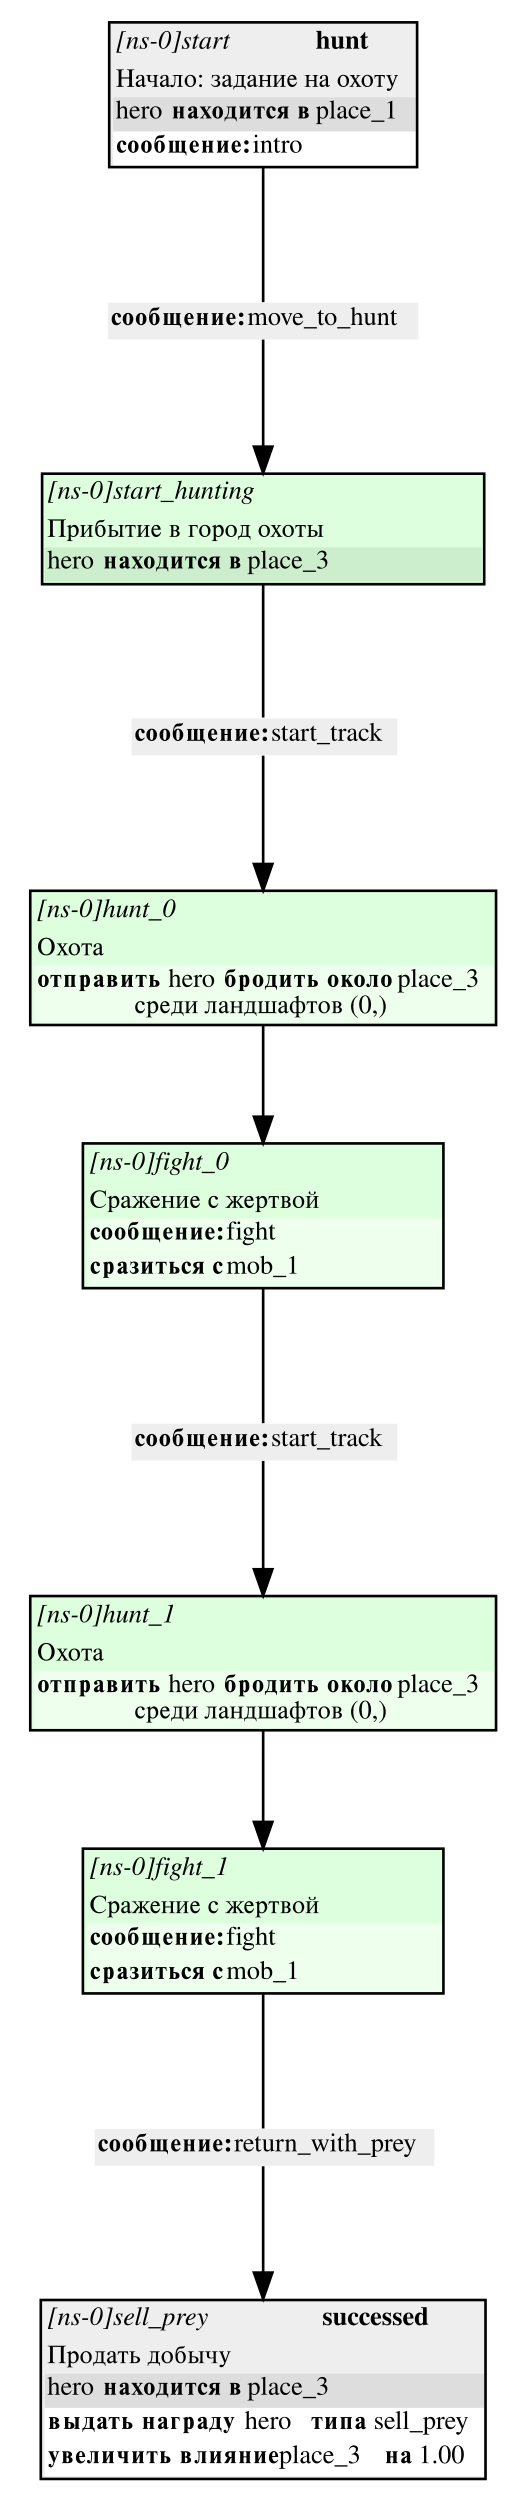
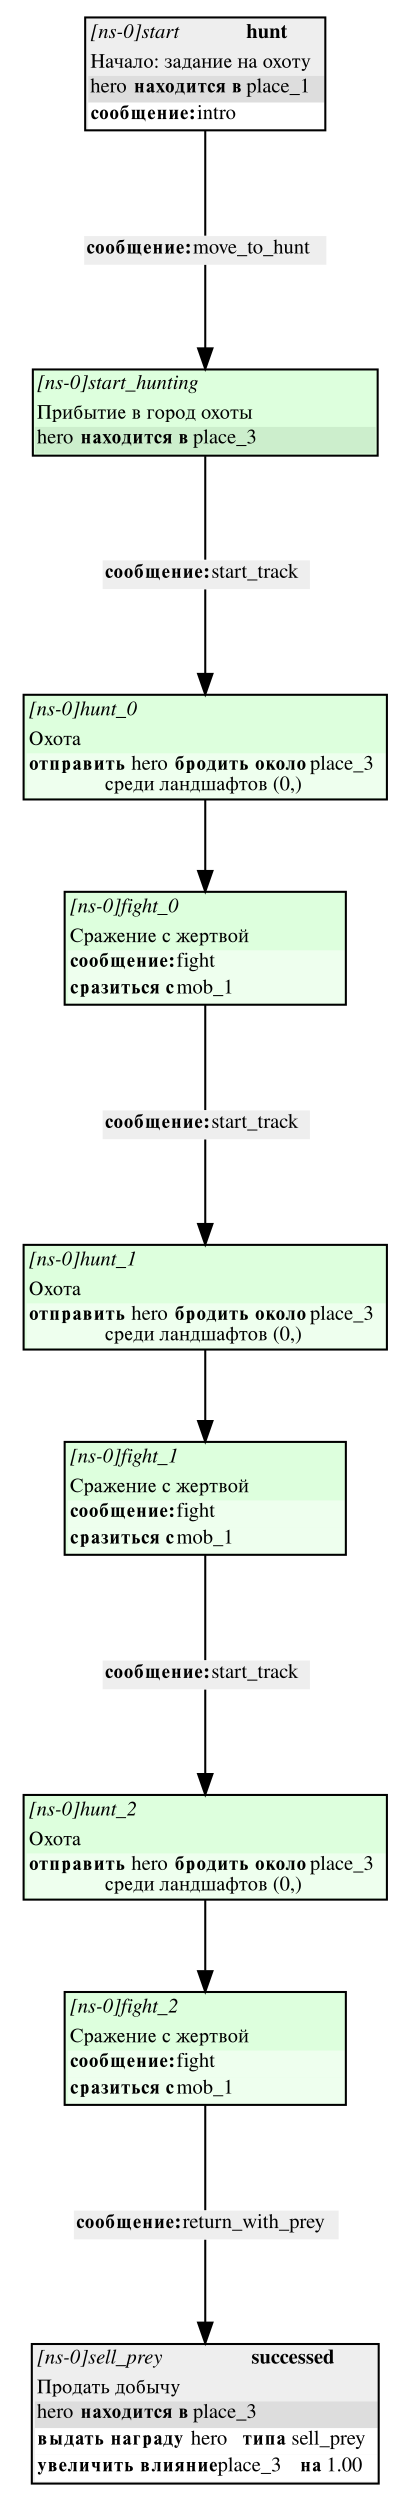
- <svg xmlns="http://www.w3.org/2000/svg" width="200pt" height="950pt" viewBox="0.00 0.00 200.00 950.00">
-   <g id="graph0" class="graph" transform="scale(1 1) rotate(0) translate(4 946)">
-     <polygon fill="white" stroke="white" points="-4,4 -4,-946 196,-946 196,4 -4,4" />
+ <svg xmlns="http://www.w3.org/2000/svg" width="200pt" height="1218pt" viewBox="0.00 0.00 200.00 1218.00">
+   <g id="graph0" class="graph" transform="scale(1 1) rotate(0) translate(4 1214)">
+     <polygon fill="white" stroke="white" points="-4,4 -4,-1214 196,-1214 196,4 -4,4" />
    <g id="node1" class="node">
-       <polygon fill="#eeeeee" stroke="none" points="37.5,-882.5 37.5,-937.5 154.5,-937.5 154.5,-882.5 37.5,-882.5" />
-       <text text-anchor="start" x="40" y="-927.5" font-family="Times,serif" font-style="italic" font-size="10.00">[ns-0]start</text>
-       <text text-anchor="start" x="116" y="-927.5" font-family="Times,serif" font-weight="bold" font-size="10.00">hunt</text>
-       <text text-anchor="start" x="40" y="-913" font-family="Times,serif" font-size="10.00">Начало: задание на охоту</text>
-       <polygon fill="#dddddd" stroke="none" points="39,-896 39,-909 154,-909 154,-896 39,-896" />
-       <text text-anchor="start" x="40" y="-901" font-family="Times,serif" font-size="10.00">hero </text>
-       <text text-anchor="start" x="61" y="-901" font-family="Times,serif" font-weight="bold" font-size="10.00">находится в</text>
-       <text text-anchor="start" x="116" y="-901" font-family="Times,serif" font-size="10.00"> place_1</text>
-       <polygon fill="#ffffff" stroke="none" points="39,-883 39,-896 154,-896 154,-883 39,-883" />
-       <text text-anchor="start" x="40" y="-888" font-family="Times,serif" font-weight="bold" font-size="10.00">сообщение:</text>
-       <text text-anchor="start" x="92" y="-888" font-family="Times,serif" font-size="10.00"> intro</text>
-       <polygon fill="none" stroke="black" points="37.5,-882.5 37.5,-937.5 154.5,-937.5 154.5,-882.5 37.5,-882.5" />
+       <polygon fill="#ddffdd" stroke="none" points="27.5,-188.5 27.5,-243.5 164.5,-243.5 164.5,-188.5 27.5,-188.5" />
+       <text text-anchor="start" x="30" y="-233.5" font-family="Times,serif" font-style="italic" font-size="10.00">[ns-0]fight_2</text>
+       <text text-anchor="start" x="30" y="-219" font-family="Times,serif" font-size="10.00">Сражение с жертвой</text>
+       <polygon fill="#eeffee" stroke="none" points="29,-202 29,-215 164,-215 164,-202 29,-202" />
+       <text text-anchor="start" x="30" y="-207" font-family="Times,serif" font-weight="bold" font-size="10.00">сообщение:</text>
+       <text text-anchor="start" x="82" y="-207" font-family="Times,serif" font-size="10.00"> fight</text>
+       <polygon fill="#eeffee" stroke="none" points="29,-189 29,-202 164,-202 164,-189 29,-189" />
+       <text text-anchor="start" x="30" y="-194" font-family="Times,serif" font-weight="bold" font-size="10.00">сразиться с</text>
+       <text text-anchor="start" x="82" y="-194" font-family="Times,serif" font-size="10.00">  mob_1</text>
+       <polygon fill="none" stroke="black" points="27.5,-188.5 27.5,-243.5 164.5,-243.5 164.5,-188.5 27.5,-188.5" />
    </g>
-     <g id="node11" class="node">
-       <polygon fill="#eeeeee" stroke="none" points="37,-817 37,-831 155,-831 155,-817 37,-817" />
-       <text text-anchor="start" x="38" y="-822.5" font-family="Times,serif" font-weight="bold" font-size="10.00">сообщение:</text>
-       <text text-anchor="start" x="90" y="-822.5" font-family="Times,serif" font-size="10.00"> move_to_hunt</text>
+     <g id="node12" class="node">
+       <polygon fill="#eeeeee" stroke="none" points="32,-123 32,-137 161,-137 161,-123 32,-123" />
+       <text text-anchor="start" x="33" y="-128.5" font-family="Times,serif" font-weight="bold" font-size="10.00">сообщение:</text>
+       <text text-anchor="start" x="85" y="-128.5" font-family="Times,serif" font-size="10.00"> return_with_prey</text>
    </g>
-     <g id="edge9" class="edge">
-       <path fill="none" stroke="black" d="M96,-882.422C96,-864.349 96,-841.853 96,-831.177" />
+     <g id="edge8" class="edge">
+       <path fill="none" stroke="black" d="M96,-188.422C96,-170.349 96,-147.853 96,-137.177" />
    </g>
    <g id="node2" class="node">
+       <polygon fill="#eeeeee" stroke="none" points="37.5,-1150.5 37.5,-1205.5 154.5,-1205.5 154.5,-1150.5 37.5,-1150.5" />
+       <text text-anchor="start" x="40" y="-1195.5" font-family="Times,serif" font-style="italic" font-size="10.00">[ns-0]start</text>
+       <text text-anchor="start" x="116" y="-1195.5" font-family="Times,serif" font-weight="bold" font-size="10.00">hunt</text>
+       <text text-anchor="start" x="40" y="-1181" font-family="Times,serif" font-size="10.00">Начало: задание на охоту</text>
+       <polygon fill="#dddddd" stroke="none" points="39,-1164 39,-1177 154,-1177 154,-1164 39,-1164" />
+       <text text-anchor="start" x="40" y="-1169" font-family="Times,serif" font-size="10.00">hero </text>
+       <text text-anchor="start" x="61" y="-1169" font-family="Times,serif" font-weight="bold" font-size="10.00">находится в</text>
+       <text text-anchor="start" x="116" y="-1169" font-family="Times,serif" font-size="10.00"> place_1</text>
+       <polygon fill="#ffffff" stroke="none" points="39,-1151 39,-1164 154,-1164 154,-1151 39,-1151" />
+       <text text-anchor="start" x="40" y="-1156" font-family="Times,serif" font-weight="bold" font-size="10.00">сообщение:</text>
+       <text text-anchor="start" x="92" y="-1156" font-family="Times,serif" font-size="10.00"> intro</text>
+       <polygon fill="none" stroke="black" points="37.5,-1150.5 37.5,-1205.5 154.5,-1205.5 154.5,-1150.5 37.5,-1150.5" />
+     </g>
+     <g id="node14" class="node">
+       <polygon fill="#eeeeee" stroke="none" points="37,-1085 37,-1099 155,-1099 155,-1085 37,-1085" />
+       <text text-anchor="start" x="38" y="-1090.5" font-family="Times,serif" font-weight="bold" font-size="10.00">сообщение:</text>
+       <text text-anchor="start" x="90" y="-1090.5" font-family="Times,serif" font-size="10.00"> move_to_hunt</text>
+     </g>
+     <g id="edge12" class="edge">
+       <path fill="none" stroke="black" d="M96,-1150.42C96,-1132.35 96,-1109.85 96,-1099.18" />
+     </g>
+     <g id="node3" class="node">
      <polygon fill="#eeeeee" stroke="none" points="11.5,-4 11.5,-72 180.5,-72 180.5,-4 11.5,-4" />
      <text text-anchor="start" x="14" y="-62.5" font-family="Times,serif" font-style="italic" font-size="10.00">[ns-0]sell_prey</text>
      <text text-anchor="start" x="118.5" y="-62.5" font-family="Times,serif" font-weight="bold" font-size="10.00">successed</text>
      <text text-anchor="start" x="14" y="-48" font-family="Times,serif" font-size="10.00">Продать добычу</text>
      <polygon fill="#dddddd" stroke="none" points="13,-31 13,-44 180,-44 180,-31 13,-31" />
      <text text-anchor="start" x="14" y="-36" font-family="Times,serif" font-size="10.00">hero </text>
      <text text-anchor="start" x="35" y="-36" font-family="Times,serif" font-weight="bold" font-size="10.00">находится в</text>
      <text text-anchor="start" x="90" y="-36" font-family="Times,serif" font-size="10.00"> place_3</text>
      <polygon fill="#ffffff" stroke="none" points="13,-18 13,-31 180,-31 180,-18 13,-18" />
      <text text-anchor="start" x="14" y="-23" font-family="Times,serif" font-weight="bold" font-size="10.00">выдать награду </text>
      <text text-anchor="start" x="89" y="-23" font-family="Times,serif" font-size="10.00">  hero </text>
      <text text-anchor="start" x="114" y="-23" font-family="Times,serif" font-weight="bold" font-size="10.00">типа </text>
      <text text-anchor="start" x="138" y="-23" font-family="Times,serif" font-size="10.00"> sell_prey</text>
      <polygon fill="#ffffff" stroke="none" points="13,-5 13,-18 180,-18 180,-5 13,-5" />
      <text text-anchor="start" x="14" y="-10" font-family="Times,serif" font-weight="bold" font-size="10.00">увеличить влияние </text>
      <text text-anchor="start" x="102" y="-10" font-family="Times,serif" font-size="10.00">  place_3 </text>
      <text text-anchor="start" x="142" y="-10" font-family="Times,serif" font-weight="bold" font-size="10.00">на </text>
      <text text-anchor="start" x="155" y="-10" font-family="Times,serif" font-size="10.00"> 1.00</text>
      <polygon fill="none" stroke="black" points="11.5,-4 11.5,-72 180.5,-72 180.5,-4 11.5,-4" />
    </g>
-     <g id="node3" class="node">
+     <g id="node4" class="node">
+       <polygon fill="#ddffdd" stroke="none" points="27.5,-724.5 27.5,-779.5 164.5,-779.5 164.5,-724.5 27.5,-724.5" />
+       <text text-anchor="start" x="30" y="-769.5" font-family="Times,serif" font-style="italic" font-size="10.00">[ns-0]fight_0</text>
+       <text text-anchor="start" x="30" y="-755" font-family="Times,serif" font-size="10.00">Сражение с жертвой</text>
+       <polygon fill="#eeffee" stroke="none" points="29,-738 29,-751 164,-751 164,-738 29,-738" />
+       <text text-anchor="start" x="30" y="-743" font-family="Times,serif" font-weight="bold" font-size="10.00">сообщение:</text>
+       <text text-anchor="start" x="82" y="-743" font-family="Times,serif" font-size="10.00"> fight</text>
+       <polygon fill="#eeffee" stroke="none" points="29,-725 29,-738 164,-738 164,-725 29,-725" />
+       <text text-anchor="start" x="30" y="-730" font-family="Times,serif" font-weight="bold" font-size="10.00">сразиться с</text>
+       <text text-anchor="start" x="82" y="-730" font-family="Times,serif" font-size="10.00">  mob_1</text>
+       <polygon fill="none" stroke="black" points="27.5,-724.5 27.5,-779.5 164.5,-779.5 164.5,-724.5 27.5,-724.5" />
+     </g>
+     <g id="node10" class="node">
+       <polygon fill="#eeeeee" stroke="none" points="46,-659 46,-673 147,-673 147,-659 46,-659" />
+       <text text-anchor="start" x="47" y="-664.5" font-family="Times,serif" font-weight="bold" font-size="10.00">сообщение:</text>
+       <text text-anchor="start" x="99" y="-664.5" font-family="Times,serif" font-size="10.00"> start_track</text>
+     </g>
+     <g id="edge1" class="edge">
+       <path fill="none" stroke="black" d="M96,-724.422C96,-706.349 96,-683.853 96,-673.177" />
+     </g>
+     <g id="node5" class="node">
      <polygon fill="#ddffdd" stroke="none" points="27.5,-456.5 27.5,-511.5 164.5,-511.5 164.5,-456.5 27.5,-456.5" />
-       <text text-anchor="start" x="30" y="-501.5" font-family="Times,serif" font-style="italic" font-size="10.00">[ns-0]fight_0</text>
+       <text text-anchor="start" x="30" y="-501.5" font-family="Times,serif" font-style="italic" font-size="10.00">[ns-0]fight_1</text>
      <text text-anchor="start" x="30" y="-487" font-family="Times,serif" font-size="10.00">Сражение с жертвой</text>
      <polygon fill="#eeffee" stroke="none" points="29,-470 29,-483 164,-483 164,-470 29,-470" />
      <text text-anchor="start" x="30" y="-475" font-family="Times,serif" font-weight="bold" font-size="10.00">сообщение:</text>
      <text text-anchor="start" x="82" y="-475" font-family="Times,serif" font-size="10.00"> fight</text>
      <polygon fill="#eeffee" stroke="none" points="29,-457 29,-470 164,-470 164,-457 29,-457" />
      <text text-anchor="start" x="30" y="-462" font-family="Times,serif" font-weight="bold" font-size="10.00">сразиться с</text>
      <text text-anchor="start" x="82" y="-462" font-family="Times,serif" font-size="10.00">  mob_1</text>
      <polygon fill="none" stroke="black" points="27.5,-456.5 27.5,-511.5 164.5,-511.5 164.5,-456.5 27.5,-456.5" />
    </g>
-     <g id="node8" class="node">
+     <g id="node11" class="node">
      <polygon fill="#eeeeee" stroke="none" points="46,-391 46,-405 147,-405 147,-391 46,-391" />
      <text text-anchor="start" x="47" y="-396.5" font-family="Times,serif" font-weight="bold" font-size="10.00">сообщение:</text>
      <text text-anchor="start" x="99" y="-396.5" font-family="Times,serif" font-size="10.00"> start_track</text>
    </g>
-     <g id="edge1" class="edge">
+     <g id="edge4" class="edge">
      <path fill="none" stroke="black" d="M96,-456.422C96,-438.349 96,-415.853 96,-405.177" />
    </g>
-     <g id="node4" class="node">
-       <polygon fill="#ddffdd" stroke="none" points="27.5,-188.5 27.5,-243.5 164.5,-243.5 164.5,-188.5 27.5,-188.5" />
-       <text text-anchor="start" x="30" y="-233.5" font-family="Times,serif" font-style="italic" font-size="10.00">[ns-0]fight_1</text>
-       <text text-anchor="start" x="30" y="-219" font-family="Times,serif" font-size="10.00">Сражение с жертвой</text>
-       <polygon fill="#eeffee" stroke="none" points="29,-202 29,-215 164,-215 164,-202 29,-202" />
-       <text text-anchor="start" x="30" y="-207" font-family="Times,serif" font-weight="bold" font-size="10.00">сообщение:</text>
-       <text text-anchor="start" x="82" y="-207" font-family="Times,serif" font-size="10.00"> fight</text>
-       <polygon fill="#eeffee" stroke="none" points="29,-189 29,-202 164,-202 164,-189 29,-189" />
-       <text text-anchor="start" x="30" y="-194" font-family="Times,serif" font-weight="bold" font-size="10.00">сразиться с</text>
-       <text text-anchor="start" x="82" y="-194" font-family="Times,serif" font-size="10.00">  mob_1</text>
-       <polygon fill="none" stroke="black" points="27.5,-188.5 27.5,-243.5 164.5,-243.5 164.5,-188.5 27.5,-188.5" />
+     <g id="node6" class="node">
+       <polygon fill="#ddffdd" stroke="none" points="7.5,-824.5 7.5,-875.5 184.5,-875.5 184.5,-824.5 7.5,-824.5" />
+       <text text-anchor="start" x="10" y="-865.5" font-family="Times,serif" font-style="italic" font-size="10.00">[ns-0]hunt_0</text>
+       <text text-anchor="start" x="10" y="-851" font-family="Times,serif" font-size="10.00">Охота</text>
+       <polygon fill="#eeffee" stroke="none" points="9,-825 9,-847 184,-847 184,-825 9,-825" />
+       <text text-anchor="start" x="10" y="-839" font-family="Times,serif" font-weight="bold" font-size="10.00">отправить </text>
+       <text text-anchor="start" x="60" y="-839" font-family="Times,serif" font-size="10.00"> hero</text>
+       <text text-anchor="start" x="81" y="-839" font-family="Times,serif" font-weight="bold" font-size="10.00">бродить около</text>
+       <text text-anchor="start" x="147" y="-839" font-family="Times,serif" font-size="10.00"> place_3</text>
+       <text text-anchor="start" x="47" y="-829" font-family="Times,serif" font-size="10.00"> среди ландшафтов (0,)</text>
+       <polygon fill="none" stroke="black" points="7.5,-824.5 7.5,-875.5 184.5,-875.5 184.5,-824.5 7.5,-824.5" />
    </g>
-     <g id="node9" class="node">
-       <polygon fill="#eeeeee" stroke="none" points="32,-123 32,-137 161,-137 161,-123 32,-123" />
-       <text text-anchor="start" x="33" y="-128.5" font-family="Times,serif" font-weight="bold" font-size="10.00">сообщение:</text>
-       <text text-anchor="start" x="85" y="-128.5" font-family="Times,serif" font-size="10.00"> return_with_prey</text>
+     <g id="edge7" class="edge">
+       <path fill="none" stroke="black" d="M96,-824.278C96,-813.814 96,-801.404 96,-789.894" />
+       <polygon fill="black" stroke="black" points="99.5,-789.66 96,-779.66 92.5,-789.66 99.5,-789.66" />
    </g>
-     <g id="edge5" class="edge">
-       <path fill="none" stroke="black" d="M96,-188.422C96,-170.349 96,-147.853 96,-137.177" />
-     </g>
-     <g id="node5" class="node">
+     <g id="node7" class="node">
      <polygon fill="#ddffdd" stroke="none" points="7.5,-556.5 7.5,-607.5 184.5,-607.5 184.5,-556.5 7.5,-556.5" />
-       <text text-anchor="start" x="10" y="-597.5" font-family="Times,serif" font-style="italic" font-size="10.00">[ns-0]hunt_0</text>
+       <text text-anchor="start" x="10" y="-597.5" font-family="Times,serif" font-style="italic" font-size="10.00">[ns-0]hunt_1</text>
      <text text-anchor="start" x="10" y="-583" font-family="Times,serif" font-size="10.00">Охота</text>
      <polygon fill="#eeffee" stroke="none" points="9,-557 9,-579 184,-579 184,-557 9,-557" />
      <text text-anchor="start" x="10" y="-571" font-family="Times,serif" font-weight="bold" font-size="10.00">отправить </text>
      <text text-anchor="start" x="60" y="-571" font-family="Times,serif" font-size="10.00"> hero</text>
      <text text-anchor="start" x="81" y="-571" font-family="Times,serif" font-weight="bold" font-size="10.00">бродить около</text>
      <text text-anchor="start" x="147" y="-571" font-family="Times,serif" font-size="10.00"> place_3</text>
      <text text-anchor="start" x="47" y="-561" font-family="Times,serif" font-size="10.00"> среди ландшафтов (0,)</text>
      <polygon fill="none" stroke="black" points="7.5,-556.5 7.5,-607.5 184.5,-607.5 184.5,-556.5 7.5,-556.5" />
    </g>
-     <g id="edge4" class="edge">
+     <g id="edge3" class="edge">
      <path fill="none" stroke="black" d="M96,-556.278C96,-545.814 96,-533.404 96,-521.894" />
      <polygon fill="black" stroke="black" points="99.5,-521.66 96,-511.66 92.5,-521.66 99.5,-521.66" />
    </g>
-     <g id="node6" class="node">
+     <g id="node8" class="node">
      <polygon fill="#ddffdd" stroke="none" points="7.5,-288.5 7.5,-339.5 184.5,-339.5 184.5,-288.5 7.5,-288.5" />
-       <text text-anchor="start" x="10" y="-329.5" font-family="Times,serif" font-style="italic" font-size="10.00">[ns-0]hunt_1</text>
+       <text text-anchor="start" x="10" y="-329.5" font-family="Times,serif" font-style="italic" font-size="10.00">[ns-0]hunt_2</text>
      <text text-anchor="start" x="10" y="-315" font-family="Times,serif" font-size="10.00">Охота</text>
      <polygon fill="#eeffee" stroke="none" points="9,-289 9,-311 184,-311 184,-289 9,-289" />
      <text text-anchor="start" x="10" y="-303" font-family="Times,serif" font-weight="bold" font-size="10.00">отправить </text>
      <text text-anchor="start" x="60" y="-303" font-family="Times,serif" font-size="10.00"> hero</text>
      <text text-anchor="start" x="81" y="-303" font-family="Times,serif" font-weight="bold" font-size="10.00">бродить около</text>
      <text text-anchor="start" x="147" y="-303" font-family="Times,serif" font-size="10.00"> place_3</text>
      <text text-anchor="start" x="47" y="-293" font-family="Times,serif" font-size="10.00"> среди ландшафтов (0,)</text>
      <polygon fill="none" stroke="black" points="7.5,-288.5 7.5,-339.5 184.5,-339.5 184.5,-288.5 7.5,-288.5" />
    </g>
-     <g id="edge3" class="edge">
+     <g id="edge6" class="edge">
      <path fill="none" stroke="black" d="M96,-288.278C96,-277.814 96,-265.404 96,-253.894" />
      <polygon fill="black" stroke="black" points="99.5,-253.66 96,-243.66 92.5,-253.66 99.5,-253.66" />
    </g>
-     <g id="node7" class="node">
-       <polygon fill="#ddffdd" stroke="none" points="12,-724 12,-766 180,-766 180,-724 12,-724" />
-       <text text-anchor="start" x="14" y="-756.5" font-family="Times,serif" font-style="italic" font-size="10.00">[ns-0]start_hunting</text>
-       <text text-anchor="start" x="14" y="-742" font-family="Times,serif" font-size="10.00">Прибытие в город охоты</text>
-       <polygon fill="#cceecc" stroke="none" points="13,-725 13,-738 179,-738 179,-725 13,-725" />
-       <text text-anchor="start" x="14" y="-730" font-family="Times,serif" font-size="10.00">hero </text>
-       <text text-anchor="start" x="35" y="-730" font-family="Times,serif" font-weight="bold" font-size="10.00">находится в</text>
-       <text text-anchor="start" x="90" y="-730" font-family="Times,serif" font-size="10.00"> place_3</text>
-       <polygon fill="none" stroke="black" points="12,-724 12,-766 180,-766 180,-724 12,-724" />
+     <g id="node9" class="node">
+       <polygon fill="#ddffdd" stroke="none" points="12,-992 12,-1034 180,-1034 180,-992 12,-992" />
+       <text text-anchor="start" x="14" y="-1024.5" font-family="Times,serif" font-style="italic" font-size="10.00">[ns-0]start_hunting</text>
+       <text text-anchor="start" x="14" y="-1010" font-family="Times,serif" font-size="10.00">Прибытие в город охоты</text>
+       <polygon fill="#cceecc" stroke="none" points="13,-993 13,-1006 179,-1006 179,-993 13,-993" />
+       <text text-anchor="start" x="14" y="-998" font-family="Times,serif" font-size="10.00">hero </text>
+       <text text-anchor="start" x="35" y="-998" font-family="Times,serif" font-weight="bold" font-size="10.00">находится в</text>
+       <text text-anchor="start" x="90" y="-998" font-family="Times,serif" font-size="10.00"> place_3</text>
+       <polygon fill="none" stroke="black" points="12,-992 12,-1034 180,-1034 180,-992 12,-992" />
    </g>
-     <g id="node10" class="node">
-       <polygon fill="#eeeeee" stroke="none" points="46,-659 46,-673 147,-673 147,-659 46,-659" />
-       <text text-anchor="start" x="47" y="-664.5" font-family="Times,serif" font-weight="bold" font-size="10.00">сообщение:</text>
-       <text text-anchor="start" x="99" y="-664.5" font-family="Times,serif" font-size="10.00"> start_track</text>
+     <g id="node13" class="node">
+       <polygon fill="#eeeeee" stroke="none" points="46,-927 46,-941 147,-941 147,-927 46,-927" />
+       <text text-anchor="start" x="47" y="-932.5" font-family="Times,serif" font-weight="bold" font-size="10.00">сообщение:</text>
+       <text text-anchor="start" x="99" y="-932.5" font-family="Times,serif" font-size="10.00"> start_track</text>
    </g>
-     <g id="edge7" class="edge">
-       <path fill="none" stroke="black" d="M96,-723.769C96,-707.015 96,-684.253 96,-673.342" />
+     <g id="edge10" class="edge">
+       <path fill="none" stroke="black" d="M96,-991.769C96,-975.015 96,-952.253 96,-941.342" />
    </g>
    <g id="edge2" class="edge">
+       <path fill="none" stroke="black" d="M96,-658.837C96,-650.121 96,-633.531 96,-618.086" />
+       <polygon fill="black" stroke="black" points="99.5,-617.686 96,-607.686 92.5,-617.686 99.5,-617.686" />
+     </g>
+     <g id="edge5" class="edge">
      <path fill="none" stroke="black" d="M96,-390.837C96,-382.121 96,-365.531 96,-350.086" />
      <polygon fill="black" stroke="black" points="99.5,-349.686 96,-339.686 92.5,-349.686 99.5,-349.686" />
    </g>
-     <g id="edge6" class="edge">
+     <g id="edge9" class="edge">
      <path fill="none" stroke="black" d="M96,-122.814C96,-114.344 96,-98.386 96,-82.649" />
      <polygon fill="black" stroke="black" points="99.5,-82.421 96,-72.421 92.5,-82.421 99.5,-82.421" />
    </g>
-     <g id="edge8" class="edge">
-       <path fill="none" stroke="black" d="M96,-658.837C96,-650.121 96,-633.531 96,-618.086" />
-       <polygon fill="black" stroke="black" points="99.5,-617.686 96,-607.686 92.5,-617.686 99.5,-617.686" />
+     <g id="edge11" class="edge">
+       <path fill="none" stroke="black" d="M96,-926.837C96,-918.121 96,-901.531 96,-886.086" />
+       <polygon fill="black" stroke="black" points="99.5,-885.686 96,-875.686 92.5,-885.686 99.5,-885.686" />
    </g>
-     <g id="edge10" class="edge">
-       <path fill="none" stroke="black" d="M96,-816.958C96,-808.201 96,-791.379 96,-776.312" />
-       <polygon fill="black" stroke="black" points="99.5,-776.281 96,-766.281 92.5,-776.281 99.5,-776.281" />
+     <g id="edge13" class="edge">
+       <path fill="none" stroke="black" d="M96,-1084.96C96,-1076.2 96,-1059.38 96,-1044.31" />
+       <polygon fill="black" stroke="black" points="99.5,-1044.28 96,-1034.28 92.5,-1044.28 99.5,-1044.28" />
    </g>
  </g>
</svg>
